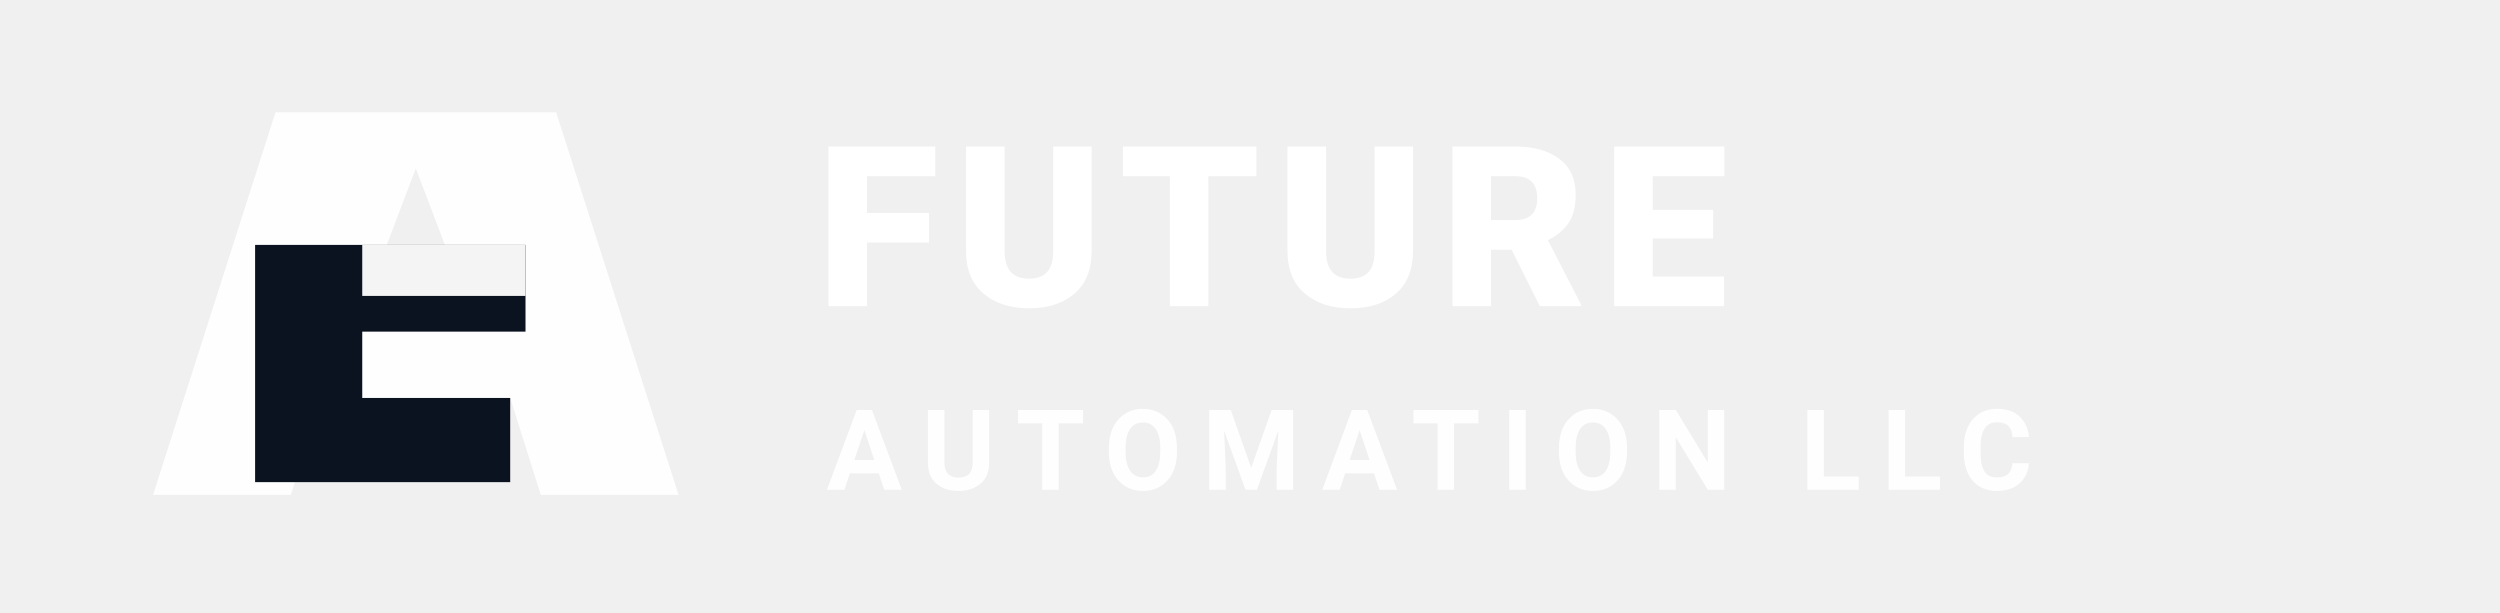
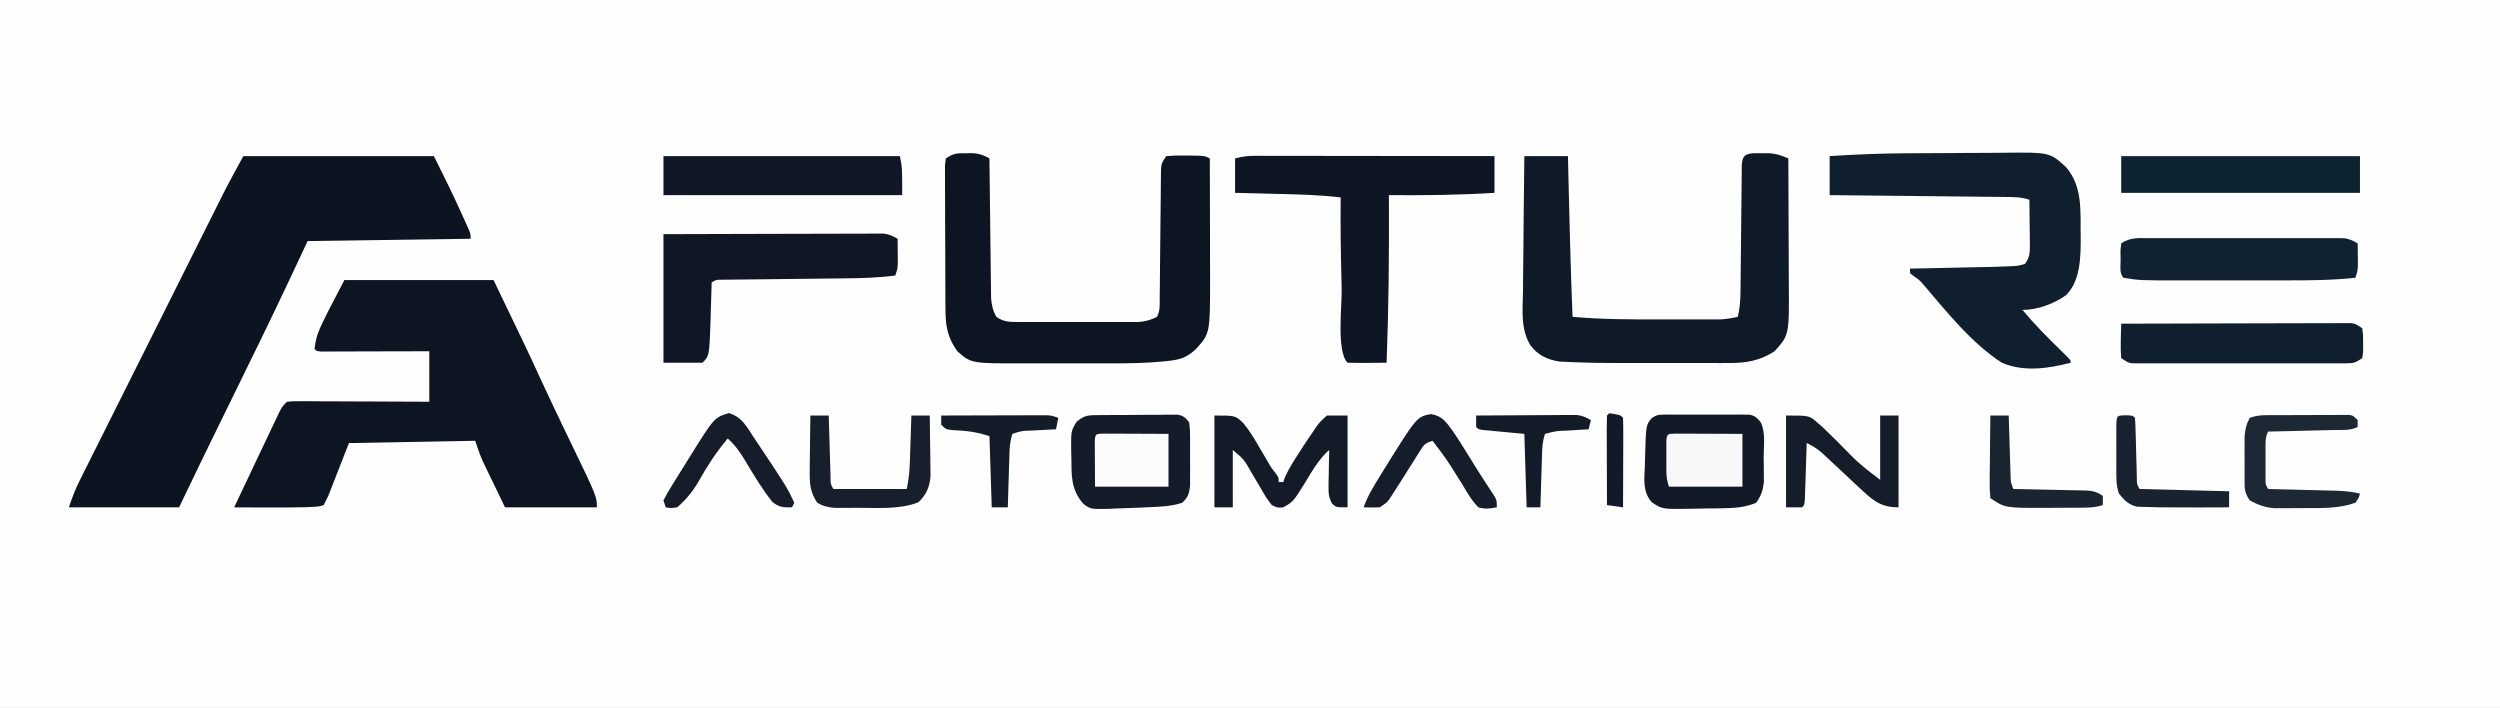
- <svg xmlns="http://www.w3.org/2000/svg" viewBox="0 0 980 240" role="img" aria-label="Future Automation LLC logo">
-   <defs>
-     <linearGradient id="g" x1="0" y1="0" x2="1" y2="0">
-       <stop offset="0" stop-color="#0b1220" />
-       <stop offset="1" stop-color="#111a2f" />
-     </linearGradient>
-   </defs>
-   <g fill="#ffffff" transform="translate(60,38)">
-     <g transform="translate(0,6)">
-       <path d="M0 150 L48 0 H158 L206 150 H152 L140 112 H66 L54 150 Z                M84 72 H122 L103 22 Z" fill="#ffffff" opacity="0.95" />
-       <path d="M40 52 H146 V86 H82 V112 H140 V145 H40 Z" fill="#0b1220" />
-       <path d="M82 52 H146 V72 H82 Z" fill="#ffffff" opacity="0.95" />
-     </g>
-     <g transform="translate(260,0)">
-       <text x="0" y="82" font-family="system-ui, -apple-system, Segoe UI, Roboto, Arial, sans-serif" font-size="88" font-weight="800" letter-spacing="6">FUTURE</text>
-       <text x="4" y="154" font-family="system-ui, -apple-system, Segoe UI, Roboto, Arial, sans-serif" font-size="44" font-weight="650" letter-spacing="8" opacity="0.95">AUTOMATION LLC</text>
-     </g>
-   </g>
+ <svg xmlns="http://www.w3.org/2000/svg" version="1.1" width="1089" height="308">
+   <path d="M0 0 C359.37 0 718.74 0 1089 0 C1089 101.64 1089 203.28 1089 308 C729.63 308 370.26 308 0 308 C0 206.36 0 104.72 0 0 Z " fill="#FEFEFE" transform="translate(0,0)" />
+   <path d="M0 0 C27.39 0 54.78 0 83 0 C87.111 8.222 91.186 16.373 94.938 24.75 C95.335 25.624 95.733 26.498 96.143 27.398 C96.517 28.231 96.892 29.064 97.277 29.922 C97.61 30.66 97.942 31.398 98.285 32.159 C99 34 99 34 99 36 C63.855 36.495 63.855 36.495 28 37 C25.711 41.888 23.421 46.776 21.062 51.812 C12.077 70.907 2.782 89.846 -6.528 108.784 C-7.047 109.84 -7.567 110.896 -8.102 111.984 C-8.613 113.024 -9.123 114.063 -9.65 115.133 C-15.836 127.723 -21.923 140.358 -28 153 C-43.84 153 -59.68 153 -76 153 C-74.576 148.727 -73.203 145.157 -71.218 141.189 C-70.652 140.053 -70.086 138.916 -69.502 137.745 C-68.877 136.5 -68.252 135.254 -67.626 134.009 C-66.965 132.686 -66.305 131.363 -65.644 130.04 C-63.855 126.456 -62.06 122.873 -60.264 119.292 C-58.379 115.532 -56.499 111.77 -54.619 108.008 C-51.457 101.686 -48.293 95.366 -45.126 89.046 C-41.477 81.764 -37.832 74.479 -34.189 67.193 C-30.299 59.412 -26.406 51.632 -22.511 43.853 C-21.396 41.624 -20.281 39.395 -19.167 37.166 C-17.405 33.645 -15.642 30.125 -13.877 26.605 C-13.234 25.322 -12.592 24.038 -11.95 22.754 C-11.065 20.983 -10.177 19.214 -9.29 17.446 C-8.55 15.968 -8.55 15.968 -7.795 14.461 C-5.274 9.6 -2.622 4.807 0 0 Z " fill="#0C1321" transform="translate(106,68)" />
+   <path d="M0 0 C21.45 0 42.9 0 65 0 C79.679 30.488 79.679 30.488 84.5 41 C88.883 50.507 93.37 59.955 97.938 69.375 C110 94.303 110 94.303 110 99 C96.8 99 83.6 99 70 99 C68.226 95.329 66.453 91.657 64.625 87.875 C64.069 86.729 63.513 85.583 62.94 84.402 C62.498 83.483 62.057 82.564 61.602 81.617 C61.151 80.685 60.701 79.753 60.237 78.792 C58.972 75.937 57.988 72.963 57 70 C29.775 70.495 29.775 70.495 2 71 C-0.97 78.59 -3.94 86.18 -7 94 C-7.66 95.32 -8.32 96.64 -9 98 C-10.851 98.607 -10.851 98.607 -13.18 98.746 C-14.075 98.801 -14.971 98.857 -15.894 98.914 C-21.972 99.083 -28.044 99.102 -34.125 99.062 C-35.477 99.057 -36.828 99.053 -38.18 99.049 C-41.453 99.037 -44.727 99.021 -48 99 C-45.488 93.677 -42.968 88.357 -40.443 83.04 C-39.437 80.92 -38.432 78.8 -37.428 76.679 C-35.811 73.263 -34.187 69.85 -32.562 66.438 C-32.043 65.337 -31.523 64.237 -30.987 63.104 C-30.498 62.078 -30.008 61.053 -29.504 59.996 C-29.069 59.08 -28.634 58.164 -28.186 57.22 C-27 55 -27 55 -25 53 C-22.406 52.759 -22.406 52.759 -19.082 52.773 C-17.84 52.773 -16.599 52.773 -15.321 52.773 C-13.961 52.784 -12.602 52.794 -11.242 52.805 C-9.855 52.808 -8.468 52.811 -7.081 52.813 C-3.428 52.821 0.225 52.841 3.878 52.863 C7.605 52.883 11.332 52.892 15.059 52.902 C22.372 52.924 29.686 52.959 37 53 C37 45.74 37 38.48 37 31 C31.712 31.017 31.712 31.017 26.316 31.035 C22.918 31.043 19.519 31.049 16.12 31.055 C13.75 31.06 11.38 31.067 9.01 31.075 C5.612 31.088 2.214 31.093 -1.184 31.098 C-2.25 31.103 -3.317 31.108 -4.416 31.113 C-5.397 31.113 -6.378 31.113 -7.388 31.114 C-8.257 31.116 -9.125 31.118 -10.02 31.12 C-12 31 -12 31 -13 30 C-12 23 -12 23 0 0 Z " fill="#0D1422" transform="translate(150,122)" />
+   <path d="M0 0 C1.707 0.008 1.707 0.008 3.449 0.016 C4.58 0.01 5.71 0.005 6.875 0 C10.076 0.261 12.215 1.014 15.137 2.266 C15.183 10.959 15.219 19.652 15.24 28.346 C15.251 32.383 15.265 36.421 15.288 40.458 C15.309 44.362 15.321 48.265 15.326 52.168 C15.33 53.651 15.337 55.133 15.348 56.615 C15.507 79.224 15.507 79.224 9.137 86.266 C2.882 90.344 -3.012 91.39 -10.419 91.395 C-11.729 91.398 -13.038 91.401 -14.387 91.405 C-15.813 91.403 -17.238 91.401 -18.664 91.398 C-20.143 91.399 -21.622 91.4 -23.101 91.401 C-26.206 91.403 -29.31 91.401 -32.414 91.396 C-36.346 91.39 -40.278 91.394 -44.21 91.4 C-47.27 91.403 -50.331 91.402 -53.392 91.399 C-54.838 91.399 -56.285 91.4 -57.731 91.402 C-65.328 91.412 -72.916 91.306 -80.505 90.945 C-81.773 90.888 -83.042 90.831 -84.349 90.773 C-89.749 89.994 -93.889 88.089 -97.202 83.686 C-101.523 76.676 -100.602 68.477 -100.449 60.543 C-100.438 58.829 -100.429 57.116 -100.423 55.402 C-100.401 50.919 -100.342 46.436 -100.275 41.953 C-100.214 37.368 -100.186 32.783 -100.156 28.197 C-100.092 19.219 -99.987 10.243 -99.863 1.266 C-93.593 1.266 -87.323 1.266 -80.863 1.266 C-80.803 3.973 -80.742 6.68 -80.68 9.469 C-80.212 30.074 -79.685 50.671 -78.863 71.266 C-66.181 72.425 -53.516 72.419 -40.79 72.396 C-37.211 72.391 -33.633 72.396 -30.055 72.402 C-27.77 72.402 -25.484 72.4 -23.199 72.398 C-21.602 72.401 -21.602 72.401 -19.973 72.405 C-18.981 72.401 -17.989 72.398 -16.966 72.395 C-15.665 72.394 -15.665 72.394 -14.338 72.393 C-11.762 72.26 -9.376 71.832 -6.863 71.266 C-5.965 67.41 -5.723 63.81 -5.69 59.855 C-5.676 58.58 -5.663 57.306 -5.649 55.993 C-5.644 55.317 -5.639 54.642 -5.633 53.946 C-5.617 51.823 -5.594 49.701 -5.569 47.579 C-5.498 41.548 -5.438 35.517 -5.386 29.486 C-5.355 25.79 -5.313 22.095 -5.266 18.4 C-5.25 16.993 -5.238 15.585 -5.229 14.177 C-5.217 12.214 -5.192 10.251 -5.166 8.288 C-5.156 7.171 -5.146 6.053 -5.135 4.902 C-4.741 1.084 -3.79 0.352 0 0 Z " fill="#0F1A28" transform="translate(763.8633,66.73438)" />
+   <path d="M0 0 C1.56 -0.008 1.56 -0.008 3.152 -0.016 C6.04 0.248 7.56 0.896 10.062 2.25 C10.075 3.436 10.075 3.436 10.087 4.646 C10.165 12.106 10.252 19.565 10.35 27.025 C10.4 30.859 10.446 34.694 10.484 38.529 C10.521 42.231 10.568 45.934 10.621 49.636 C10.639 51.047 10.654 52.458 10.666 53.869 C10.683 55.848 10.713 57.828 10.744 59.807 C10.757 60.933 10.77 62.059 10.784 63.219 C11.072 66.35 11.54 68.5 13.062 71.25 C16.214 73.582 19.203 73.503 23.037 73.509 C24.242 73.515 25.447 73.521 26.688 73.528 C28.635 73.522 28.635 73.522 30.621 73.516 C31.971 73.517 33.321 73.519 34.671 73.521 C37.498 73.524 40.325 73.52 43.152 73.511 C46.767 73.499 50.383 73.506 53.999 73.518 C56.786 73.525 59.573 73.523 62.361 73.518 C64.34 73.516 66.319 73.522 68.298 73.528 C69.506 73.522 70.714 73.515 71.959 73.509 C73.549 73.506 73.549 73.506 75.172 73.504 C78.195 73.238 80.363 72.622 83.062 71.25 C84.448 68.479 84.21 66.204 84.236 63.104 C84.25 61.812 84.263 60.521 84.277 59.19 C84.282 58.498 84.287 57.806 84.292 57.093 C84.309 54.928 84.332 52.764 84.357 50.6 C84.428 44.446 84.488 38.292 84.539 32.137 C84.571 28.374 84.612 24.611 84.66 20.849 C84.676 19.414 84.688 17.979 84.696 16.544 C84.709 14.538 84.734 12.532 84.76 10.526 C84.77 9.384 84.78 8.242 84.791 7.065 C85.062 4.25 85.062 4.25 87.062 1.25 C89.976 1.001 92.657 0.924 95.562 1 C96.348 1.005 97.133 1.01 97.941 1.016 C103.753 1.095 103.753 1.095 106.062 2.25 C106.086 10.257 106.104 18.264 106.114 26.271 C106.119 29.99 106.127 33.709 106.138 37.428 C106.149 41.027 106.155 44.625 106.157 48.224 C106.16 50.244 106.168 52.265 106.176 54.285 C106.177 78.456 106.177 78.456 100.062 85.25 C96.085 89.026 93.157 89.906 87.74 90.483 C87.038 90.559 86.337 90.634 85.615 90.711 C78.164 91.449 70.713 91.541 63.23 91.516 C61.778 91.517 60.325 91.519 58.872 91.521 C55.859 91.524 52.847 91.52 49.834 91.511 C46.004 91.499 42.174 91.506 38.344 91.518 C35.356 91.525 32.368 91.523 29.379 91.518 C27.968 91.516 26.556 91.518 25.145 91.523 C2.131 91.583 2.131 91.583 -3.938 86.25 C-8.202 80.253 -9.06 75.351 -9.099 68.126 C-9.104 67.417 -9.109 66.708 -9.114 65.977 C-9.128 63.638 -9.135 61.3 -9.141 58.961 C-9.146 57.335 -9.152 55.709 -9.158 54.082 C-9.168 50.678 -9.174 47.274 -9.178 43.869 C-9.183 39.5 -9.207 35.13 -9.236 30.761 C-9.254 27.405 -9.26 24.049 -9.261 20.693 C-9.264 19.082 -9.272 17.47 -9.285 15.859 C-9.302 13.61 -9.3 11.363 -9.294 9.115 C-9.299 7.194 -9.299 7.194 -9.305 5.235 C-9.184 4.25 -9.062 3.265 -8.938 2.25 C-5.487 -0.051 -4.066 -0.02 0 0 Z " fill="#0D1422" transform="translate(420.9375,66.75)" />
+   <path d="M0 0 C0.764 -0.004 1.528 -0.008 2.314 -0.012 C6.342 -0.033 10.369 -0.047 14.397 -0.057 C18.513 -0.068 22.628 -0.103 26.744 -0.142 C29.955 -0.168 33.167 -0.177 36.378 -0.18 C37.895 -0.185 39.412 -0.196 40.928 -0.215 C61.917 -0.459 61.917 -0.459 69.069 6.135 C75.617 13.875 75.352 23.354 75.324 32.988 C75.34 34.092 75.356 35.195 75.373 36.332 C75.378 44.773 75.374 55.367 69.074 61.738 C63.789 65.563 56.539 68.238 50.012 68.238 C55.097 74.394 60.693 79.992 66.387 85.577 C66.984 86.165 67.581 86.753 68.195 87.359 C68.737 87.89 69.279 88.42 69.838 88.967 C71.012 90.238 71.012 90.238 71.012 91.238 C61.3 93.78 50.487 95.363 41.012 91.238 C27.65 82.573 16.913 68.982 6.658 56.966 C5.02 55.143 5.02 55.143 2.807 53.635 C2.214 53.174 1.622 52.713 1.012 52.238 C1.012 51.578 1.012 50.918 1.012 50.238 C2.278 50.213 3.544 50.188 4.848 50.162 C9.565 50.068 14.282 49.968 18.999 49.866 C21.037 49.823 23.074 49.781 25.112 49.741 C28.049 49.683 30.985 49.619 33.922 49.555 C34.826 49.538 35.731 49.521 36.663 49.504 C39.115 49.447 41.562 49.359 44.012 49.238 C44.709 49.205 45.406 49.171 46.124 49.136 C48.221 48.998 48.221 48.998 51.012 48.238 C53.442 45.322 53.246 42.283 53.207 38.598 C53.201 37.528 53.194 36.458 53.188 35.355 C53.171 34.244 53.154 33.133 53.137 31.988 C53.128 30.862 53.119 29.735 53.109 28.574 C53.086 25.795 53.053 23.017 53.012 20.238 C49.298 19 45.83 19.062 41.96 19.033 C40.731 19.018 40.731 19.018 39.476 19.003 C36.765 18.971 34.055 18.947 31.344 18.922 C29.465 18.901 27.586 18.88 25.707 18.859 C20.76 18.804 15.813 18.754 10.867 18.706 C5.819 18.656 0.772 18.6 -4.275 18.545 C-14.18 18.437 -24.084 18.336 -33.988 18.238 C-33.988 12.628 -33.988 7.018 -33.988 1.238 C-22.642 0.498 -11.368 0.053 0 0 Z " fill="#0F1F2E" transform="translate(830.9883,66.76172)" />
+   <path d="M0 0 C0.923 -0.001 1.845 -0.003 2.796 -0.004 C3.801 -0.001 4.806 0.003 5.841 0.007 C7.436 0.007 7.436 0.007 9.064 0.006 C12.581 0.007 16.098 0.015 19.615 0.023 C22.053 0.024 24.491 0.026 26.93 0.027 C33.348 0.031 39.766 0.041 46.184 0.052 C52.733 0.062 59.281 0.066 65.83 0.071 C78.68 0.082 91.531 0.099 104.381 0.12 C104.381 5.4 104.381 10.68 104.381 16.12 C89.038 17.09 73.752 17.238 58.381 17.12 C58.386 18.159 58.391 19.198 58.397 20.268 C58.504 43.576 58.274 66.829 57.381 90.12 C54.568 90.147 51.756 90.167 48.943 90.183 C47.74 90.195 47.74 90.195 46.512 90.208 C44.468 90.217 42.424 90.173 40.381 90.12 C35.461 85.2 37.984 65.233 37.818 58.12 C37.776 56.377 37.733 54.633 37.69 52.89 C37.413 41.299 37.245 29.714 37.381 18.12 C27.856 16.966 18.338 16.788 8.756 16.558 C7.067 16.514 5.378 16.471 3.69 16.427 C-0.413 16.321 -4.516 16.219 -8.619 16.12 C-8.619 11.17 -8.619 6.22 -8.619 1.12 C-5.393 0.314 -3.232 -0.004 0 0 Z " fill="#0E1624" transform="translate(546.6191,67.87975)" />
+   <path d="M0 0 C24.297 -0.08 24.297 -0.08 34.641 -0.098 C41.703 -0.11 48.766 -0.124 55.828 -0.151 C61.521 -0.173 67.214 -0.185 72.907 -0.19 C75.08 -0.193 77.254 -0.201 79.428 -0.211 C82.469 -0.226 85.509 -0.228 88.55 -0.227 C89.452 -0.234 90.354 -0.241 91.283 -0.249 C92.528 -0.245 92.528 -0.245 93.799 -0.241 C94.518 -0.242 95.237 -0.244 95.977 -0.246 C98.325 0.04 99.954 0.84 102 2 C102.027 4.104 102.046 6.208 102.062 8.312 C102.074 9.484 102.086 10.656 102.098 11.863 C102 15 102 15 101 18 C93.448 19.039 85.943 19.19 78.331 19.26 C76.057 19.282 73.783 19.309 71.51 19.337 C65.873 19.406 60.236 19.466 54.599 19.526 C49.812 19.577 45.026 19.632 40.24 19.692 C37.999 19.718 35.757 19.739 33.516 19.76 C32.15 19.776 30.784 19.793 29.418 19.811 C27.627 19.829 27.627 19.829 25.799 19.849 C23.046 19.811 23.046 19.811 21 21 C20.98 21.746 20.96 22.491 20.94 23.26 C20.844 26.674 20.735 30.087 20.625 33.5 C20.579 35.26 20.579 35.26 20.531 37.055 C19.994 53.006 19.994 53.006 17 56 C11.39 56 5.78 56 0 56 C0 37.52 0 19.04 0 0 Z " fill="#101624" transform="translate(289,102)" />
+   <path d="M0 0 C0.851 -0.009 1.702 -0.019 2.579 -0.029 C3.494 -0.023 4.41 -0.017 5.354 -0.01 C6.297 -0.013 7.24 -0.016 8.211 -0.019 C10.205 -0.021 12.199 -0.015 14.193 -0.003 C17.248 0.013 20.302 -0.003 23.357 -0.022 C25.294 -0.02 27.23 -0.016 29.166 -0.01 C30.54 -0.019 30.54 -0.019 31.941 -0.029 C32.792 -0.019 33.643 -0.01 34.52 0 C35.642 0.004 35.642 0.004 36.787 0.007 C39.303 0.493 40.167 1.423 41.76 3.388 C43.967 7.803 42.99 13.79 43.01 18.638 C43.03 19.867 43.051 21.095 43.072 22.361 C43.08 24.146 43.08 24.146 43.088 25.966 C43.097 27.053 43.107 28.14 43.116 29.26 C42.687 33.03 41.951 35.275 39.76 38.388 C34.914 40.435 30.089 40.73 24.885 40.794 C24.157 40.806 23.428 40.817 22.678 40.829 C21.149 40.848 19.619 40.861 18.09 40.869 C15.765 40.888 13.443 40.95 11.119 41.013 C-1.293 41.201 -1.293 41.201 -5.771 38.103 C-9.728 33.667 -9.025 28.046 -8.74 22.451 C-8.717 21.392 -8.694 20.333 -8.67 19.242 C-8.272 4.729 -8.272 4.729 -5.964 1.729 C-3.818 0.06 -2.698 0.009 0 0 Z " fill="#121A28" transform="translate(725.2402,180.6118)" />
+   <path d="M0 0 C0.831 -0.01 1.662 -0.019 2.518 -0.029 C3.867 -0.035 3.867 -0.035 5.242 -0.042 C6.165 -0.048 7.087 -0.053 8.037 -0.059 C9.99 -0.069 11.943 -0.075 13.896 -0.079 C16.887 -0.089 19.878 -0.12 22.869 -0.151 C24.765 -0.158 26.66 -0.163 28.555 -0.167 C29.9 -0.186 29.9 -0.186 31.273 -0.204 C32.524 -0.2 32.524 -0.2 33.801 -0.195 C34.901 -0.201 34.901 -0.201 36.023 -0.206 C38.55 0.272 39.429 1.128 40.965 3.161 C41.353 6.284 41.353 6.284 41.364 10.095 C41.366 10.769 41.369 11.443 41.372 12.138 C41.374 13.563 41.369 14.988 41.356 16.412 C41.34 18.588 41.356 20.761 41.375 22.937 C41.373 24.323 41.369 25.709 41.364 27.095 C41.36 28.353 41.357 29.612 41.353 30.909 C40.941 34.363 40.432 35.757 37.965 38.161 C32.776 39.891 27.397 39.904 21.965 40.161 C20.988 40.213 20.012 40.264 19.006 40.317 C15.68 40.473 12.356 40.572 9.028 40.661 C7.938 40.716 6.847 40.771 5.724 40.827 C-1.941 40.955 -1.941 40.955 -5.086 38.673 C-10.622 32.411 -10.277 26.297 -10.347 18.286 C-10.376 17.197 -10.405 16.108 -10.435 14.985 C-10.499 6.944 -10.499 6.944 -8.14 2.966 C-5.258 0.495 -3.706 0.035 0 0 Z " fill="#151C29" transform="translate(477.0349,180.8389)" />
+   <path d="M0 0 C1.396 -0.005 1.396 -0.005 2.819 -0.011 C5.9 -0.019 8.982 -0.014 12.063 -0.007 C14.201 -0.008 16.34 -0.01 18.478 -0.013 C22.963 -0.016 27.448 -0.011 31.933 -0.002 C37.684 0.009 43.435 0.003 49.187 -0.009 C53.604 -0.016 58.021 -0.014 62.438 -0.009 C64.559 -0.008 66.68 -0.009 68.8 -0.014 C71.764 -0.019 74.728 -0.011 77.691 0 C78.57 -0.004 79.449 -0.008 80.354 -0.012 C81.163 -0.007 81.972 -0.001 82.805 0.005 C83.505 0.006 84.206 0.006 84.927 0.007 C87.25 0.302 88.883 1.114 90.91 2.259 C90.937 4.196 90.957 6.134 90.973 8.071 C90.985 9.15 90.996 10.229 91.008 11.341 C90.91 14.259 90.91 14.259 89.91 17.259 C79.948 18.327 70.067 18.406 60.063 18.392 C58.357 18.392 56.652 18.393 54.947 18.395 C51.393 18.396 47.838 18.394 44.284 18.389 C39.757 18.383 35.229 18.387 30.702 18.393 C27.187 18.396 23.672 18.395 20.157 18.393 C18.489 18.392 16.82 18.393 15.152 18.395 C-4.105 18.416 -4.105 18.416 -11.09 17.259 C-13.029 15.32 -12.308 11.893 -12.34 9.321 C-12.365 8.054 -12.391 6.787 -12.418 5.481 C-12.309 4.418 -12.201 3.354 -12.09 2.259 C-8.102 -0.399 -4.628 -0.021 0 0 Z " fill="#102231" transform="translate(936.0896,103.7412)" />
+   <path d="M0 0 C13.247 -0.046 26.495 -0.082 39.742 -0.104 C45.893 -0.114 52.044 -0.128 58.195 -0.151 C64.127 -0.173 70.06 -0.185 75.993 -0.19 C78.259 -0.193 80.526 -0.201 82.793 -0.211 C85.961 -0.226 89.128 -0.228 92.296 -0.227 C93.239 -0.234 94.182 -0.241 95.154 -0.249 C96.447 -0.245 96.447 -0.245 97.767 -0.241 C98.516 -0.242 99.266 -0.244 100.038 -0.246 C102 0 102 0 105 2 C105.398 4.969 105.398 4.969 105.375 8.5 C105.387 10.248 105.387 10.248 105.398 12.031 C105.267 13.011 105.135 13.991 105 15 C101.94 17.04 101.342 17.25 97.901 17.254 C97.068 17.26 96.235 17.265 95.377 17.271 C94.467 17.267 93.557 17.263 92.619 17.259 C91.658 17.262 90.697 17.266 89.706 17.269 C86.523 17.278 83.34 17.272 80.156 17.266 C77.948 17.267 75.74 17.269 73.532 17.271 C68.902 17.274 64.271 17.27 59.641 17.261 C53.699 17.249 47.757 17.256 41.815 17.268 C37.255 17.275 32.694 17.273 28.134 17.268 C25.943 17.266 23.751 17.268 21.56 17.273 C18.5 17.278 15.441 17.27 12.381 17.259 C11.471 17.263 10.56 17.267 9.623 17.271 C8.79 17.265 7.957 17.26 7.099 17.254 C6.376 17.253 5.652 17.252 4.907 17.252 C3 17 3 17 0 15 C-0.221 12.373 -0.282 9.991 -0.188 7.375 C-0.174 6.669 -0.16 5.962 -0.146 5.234 C-0.111 3.489 -0.057 1.745 0 0 Z " fill="#0F1F2D" transform="translate(924,141)" />
+   <path d="M0 0 C33.99 0 67.98 0 103 0 C104 5 104 5 104 17 C69.68 17 35.36 17 0 17 C0 11.39 0 5.78 0 0 Z " fill="#111725" transform="translate(289,68)" />
+   <path d="M0 0 C34.32 0 68.64 0 104 0 C104 5.28 104 10.56 104 16 C69.68 16 35.36 16 0 16 C0 10.72 0 5.44 0 0 Z " fill="#0E2331" transform="translate(924,68)" />
+   <path d="M0 0 C9.131 0 9.131 0 12.588 3.32 C15.378 6.64 17.525 10.315 19.688 14.062 C20.627 15.659 21.569 17.254 22.512 18.848 C22.919 19.549 23.326 20.25 23.745 20.973 C24.993 23.069 24.993 23.069 26.656 25.135 C28 27 28 27 28 29 C28.66 29 29.32 29 30 29 C30.222 28.348 30.443 27.695 30.672 27.023 C32.464 22.945 34.821 19.35 37.25 15.625 C37.715 14.895 38.181 14.166 38.66 13.414 C40.066 11.245 41.521 9.12 43 7 C43.456 6.307 43.911 5.615 44.381 4.901 C45.797 2.961 45.797 2.961 49 0 C51.97 0 54.94 0 58 0 C58 13.2 58 26.4 58 40 C53 40 53 40 51.206 38.312 C49.811 35.638 49.652 34.016 49.707 31.016 C49.722 29.614 49.722 29.614 49.736 28.184 C49.761 27.216 49.787 26.247 49.812 25.25 C49.833 23.775 49.833 23.775 49.854 22.27 C49.889 19.846 49.938 17.423 50 15 C45.299 19.159 42.398 24.501 39.154 29.801 C34.286 37.555 34.286 37.555 30 40 C27.5 40.227 27.5 40.227 25 39 C23.015 36.641 21.525 34.048 20 31.375 C19.169 29.965 18.336 28.556 17.5 27.148 C17.091 26.458 16.683 25.768 16.262 25.058 C12.947 19.188 12.947 19.188 8 15 C8 23.25 8 31.5 8 40 C5.36 40 2.72 40 0 40 C0 26.8 0 13.6 0 0 Z " fill="#131A28" transform="translate(529,181)" />
+   <path d="M0 0 C10.151 0 10.151 0 13.688 3.125 C14.514 3.847 15.34 4.569 16.191 5.312 C20.147 9.098 24.036 12.948 27.827 16.899 C32.017 21.222 36.051 24.288 41 28 C41 18.76 41 9.52 41 0 C43.64 0 46.28 0 49 0 C49 13.2 49 26.4 49 40 C40.665 40 37.261 36.443 31.375 30.938 C30.866 30.466 30.358 29.994 29.834 29.508 C27.664 27.495 25.504 25.473 23.345 23.449 C21.733 21.942 20.117 20.44 18.5 18.938 C17.541 18.039 16.582 17.141 15.594 16.215 C13.377 14.322 11.596 13.217 9 12 C8.975 12.813 8.95 13.625 8.924 14.463 C8.809 18.121 8.686 21.779 8.562 25.438 C8.523 26.717 8.484 27.996 8.443 29.314 C8.401 30.529 8.36 31.744 8.316 32.996 C8.261 34.685 8.261 34.685 8.205 36.408 C8 39 8 39 7 40 C4.69 40 2.38 40 0 40 C0 26.8 0 13.6 0 0 Z " fill="#151D2B" transform="translate(778,181)" />
+   <path d="M0 0 C2.64 0 5.28 0 8 0 C8.025 0.898 8.05 1.797 8.076 2.722 C8.171 6.051 8.27 9.379 8.372 12.708 C8.416 14.149 8.457 15.59 8.497 17.032 C8.555 19.102 8.619 21.172 8.684 23.242 C8.72 24.489 8.757 25.735 8.795 27.019 C8.803 29.926 8.803 29.926 10 32 C20.56 32 31.12 32 42 32 C42.797 28.014 43.183 24.628 43.316 20.605 C43.379 18.802 43.379 18.802 43.443 16.963 C43.483 15.717 43.522 14.471 43.562 13.188 C43.627 11.29 43.627 11.29 43.693 9.354 C43.799 6.236 43.901 3.118 44 0 C46.64 0 49.28 0 52 0 C52.075 4.163 52.129 8.325 52.165 12.488 C52.18 13.902 52.2 15.316 52.226 16.73 C52.263 18.771 52.28 20.811 52.293 22.852 C52.309 24.077 52.324 25.302 52.341 26.565 C51.878 31.227 50.495 34.645 47 37.812 C38.811 41.054 28.809 40.182 20.125 40.188 C18.474 40.206 18.474 40.206 16.789 40.225 C15.727 40.227 14.665 40.228 13.57 40.23 C12.619 40.235 11.668 40.239 10.688 40.243 C7.63 39.967 5.664 39.549 3 38 C-0.057 33.483 -0.357 29.786 -0.293 24.414 C-0.289 23.712 -0.284 23.01 -0.28 22.287 C-0.263 20.066 -0.226 17.846 -0.188 15.625 C-0.172 14.111 -0.159 12.596 -0.146 11.082 C-0.114 7.388 -0.062 3.694 0 0 Z " fill="#181F2C" transform="translate(353,181)" />
+   <path d="M0 0 C1.251 -0.01 1.251 -0.01 2.528 -0.019 C3.425 -0.02 4.322 -0.022 5.246 -0.023 C6.169 -0.026 7.092 -0.029 8.044 -0.033 C9.995 -0.038 11.946 -0.04 13.896 -0.04 C16.89 -0.042 19.883 -0.06 22.877 -0.079 C24.771 -0.082 26.664 -0.084 28.558 -0.085 C29.907 -0.096 29.907 -0.096 31.282 -0.107 C32.529 -0.102 32.529 -0.102 33.801 -0.098 C34.533 -0.099 35.266 -0.101 36.021 -0.102 C37.836 0.145 37.836 0.145 39.836 2.145 C39.836 3.135 39.836 4.125 39.836 5.145 C36.617 6.755 33.087 6.388 29.547 6.462 C28.728 6.482 27.91 6.503 27.067 6.525 C24.448 6.59 21.829 6.649 19.211 6.708 C17.437 6.751 15.664 6.795 13.89 6.839 C9.539 6.946 5.187 7.047 0.836 7.145 C-0.379 9.574 -0.294 11.152 -0.297 13.864 C-0.298 14.796 -0.3 15.728 -0.301 16.688 C-0.297 17.664 -0.293 18.64 -0.289 19.645 C-0.293 20.621 -0.297 21.597 -0.301 22.602 C-0.299 24 -0.299 24 -0.297 25.427 C-0.296 26.283 -0.295 27.14 -0.294 28.022 C-0.3 30.2 -0.3 30.2 0.836 32.145 C1.87 32.17 2.904 32.195 3.969 32.221 C7.818 32.316 11.666 32.416 15.515 32.518 C17.178 32.561 18.841 32.602 20.505 32.643 C22.9 32.701 25.296 32.764 27.691 32.829 C28.801 32.854 28.801 32.854 29.933 32.88 C33.672 32.986 37.195 33.267 40.836 34.145 C40.336 36.02 40.336 36.02 38.836 38.145 C31.848 40.638 24.71 40.484 17.372 40.461 C15.274 40.458 13.178 40.481 11.08 40.507 C9.726 40.509 8.373 40.51 7.019 40.509 C5.808 40.512 4.597 40.515 3.349 40.518 C-0.84 40.074 -3.439 39.098 -7.164 37.145 C-9.52 33.611 -9.422 32.089 -9.43 27.903 C-9.433 26.672 -9.435 25.441 -9.438 24.173 C-9.43 22.885 -9.422 21.597 -9.414 20.27 C-9.422 18.99 -9.43 17.71 -9.438 16.391 C-9.435 15.158 -9.433 13.924 -9.43 12.653 C-9.428 11.525 -9.425 10.398 -9.423 9.236 C-9.16 6.095 -8.667 3.911 -7.164 1.145 C-4.433 0.235 -2.811 0.015 0 0 Z " fill="#1D2835" transform="translate(987.1643,180.8547)" />
+   <path d="M0 0 C1.349 0 2.698 0.006 4.047 0.016 C5.11 0.018 5.11 0.018 6.195 0.02 C8.467 0.026 10.739 0.038 13.011 0.051 C14.549 0.056 16.086 0.061 17.623 0.065 C21.398 0.075 25.174 0.094 28.949 0.114 C28.949 7.704 28.949 15.294 28.949 23.114 C18.389 23.114 7.829 23.114 -3.051 23.114 C-3.984 20.315 -4.18 18.594 -4.184 15.699 C-4.185 14.856 -4.186 14.013 -4.188 13.145 C-4.184 12.268 -4.18 11.392 -4.176 10.489 C-4.18 9.604 -4.184 8.72 -4.188 7.809 C-4.186 6.968 -4.185 6.128 -4.184 5.262 C-4.183 4.49 -4.182 3.719 -4.18 2.924 C-3.955 -0.231 -3.214 0.12 0 0 Z " fill="#F8F8F8" transform="translate(730.051,188.8865)" />
+   <path d="M0 0 C1.293 0.005 2.587 0.01 3.92 0.016 C4.95 0.018 4.95 0.018 6 0.02 C8.201 0.026 10.402 0.038 12.603 0.051 C14.092 0.056 15.581 0.061 17.07 0.065 C20.727 0.075 24.384 0.094 28.041 0.114 C28.041 7.704 28.041 15.294 28.041 23.114 C17.481 23.114 6.921 23.114 -3.959 23.114 C-3.98 19.504 -4 15.895 -4.022 12.176 C-4.031 11.037 -4.04 9.897 -4.049 8.723 C-4.052 7.832 -4.054 6.941 -4.057 6.024 C-4.062 5.107 -4.067 4.191 -4.073 3.247 C-3.894 -0.112 -3.422 0.131 0 0 Z " fill="#FBFBFB" transform="translate(480.9592,188.8865)" />
+   <path d="M0 0 C5.172 0.877 6.647 3.551 9.688 7.625 C11.761 10.652 13.704 13.749 15.625 16.875 C16.67 18.558 17.716 20.24 18.762 21.922 C19.511 23.131 19.511 23.131 20.275 24.365 C21.501 26.327 22.749 28.27 24.02 30.203 C24.652 31.167 25.285 32.132 25.938 33.125 C26.479 33.94 27.02 34.754 27.578 35.594 C28.688 37.625 28.688 37.625 28.688 40.625 C25.475 41.189 23.758 41.485 20.688 40.625 C17.741 37.685 15.787 34.199 13.688 30.625 C12.506 28.746 11.318 26.871 10.125 25 C9.555 24.094 8.985 23.188 8.398 22.254 C6.003 18.574 3.392 15.082 0.688 11.625 C-2.692 12.752 -2.993 13.239 -4.801 16.125 C-5.257 16.844 -5.713 17.562 -6.184 18.302 C-6.659 19.069 -7.135 19.835 -7.625 20.625 C-8.61 22.179 -9.596 23.732 -10.582 25.285 C-11.492 26.732 -12.402 28.178 -13.312 29.625 C-14.471 31.443 -15.635 33.257 -16.812 35.062 C-17.235 35.721 -17.658 36.38 -18.094 37.059 C-19.312 38.625 -19.312 38.625 -22.312 40.625 C-24.644 40.704 -26.981 40.713 -29.312 40.625 C-27.616 35.757 -25.001 31.555 -22.312 27.188 C-21.828 26.399 -21.344 25.61 -20.846 24.797 C-6.191 1.168 -6.191 1.168 0 0 Z " fill="#151C2A" transform="translate(623.3125,180.375)" />
+   <path d="M0 0 C5.53 1.679 7.418 5.345 10.5 10.062 C10.918 10.69 11.337 11.317 11.768 11.964 C25.29 32.248 25.29 32.248 28.5 39.062 C28.005 40.053 28.005 40.053 27.5 41.062 C23.839 41.137 21.602 41.056 18.828 38.555 C14.374 32.977 10.719 26.762 7.052 20.648 C4.843 17.005 2.709 13.932 -0.5 11.062 C-5.413 16.891 -9.42 23.017 -13.127 29.656 C-15.725 34.184 -18.577 37.593 -22.5 41.062 C-25.375 41.438 -25.375 41.438 -27.5 41.062 C-27.995 39.578 -27.995 39.578 -28.5 38.062 C-27.296 35.676 -26.05 33.499 -24.625 31.25 C-24.216 30.589 -23.807 29.929 -23.385 29.248 C-22.527 27.867 -21.663 26.489 -20.795 25.114 C-19.564 23.164 -18.351 21.205 -17.141 19.242 C-6.376 1.936 -6.376 1.936 0 0 Z " fill="#161C2A" transform="translate(317.5,179.9375)" />
+   <path d="M0 0 C2.64 0 5.28 0 8 0 C8.025 0.863 8.05 1.726 8.076 2.615 C8.171 5.818 8.27 9.022 8.372 12.225 C8.416 13.611 8.457 14.997 8.497 16.384 C8.555 18.377 8.619 20.37 8.684 22.363 C8.72 23.563 8.757 24.762 8.795 25.997 C8.877 29.05 8.877 29.05 10 32 C11.075 32.02 12.15 32.04 13.257 32.06 C17.244 32.136 21.23 32.225 25.216 32.317 C26.942 32.356 28.667 32.391 30.393 32.422 C32.873 32.468 35.352 32.526 37.832 32.586 C38.604 32.597 39.376 32.609 40.171 32.621 C43.952 32.725 45.78 32.853 49 35 C49 36.32 49 37.64 49 39 C45.468 40.177 42.262 40.162 38.586 40.168 C37.857 40.171 37.128 40.175 36.377 40.178 C34.832 40.183 33.287 40.185 31.742 40.185 C29.404 40.187 27.068 40.206 24.73 40.225 C6.443 40.295 6.443 40.295 0 36 C-0.267 33.234 -0.348 30.694 -0.293 27.93 C-0.289 27.133 -0.284 26.337 -0.28 25.517 C-0.263 22.969 -0.226 20.422 -0.188 17.875 C-0.172 16.15 -0.159 14.424 -0.146 12.699 C-0.113 8.466 -0.062 4.233 0 0 Z " fill="#1B2532" transform="translate(867,181)" />
+   <path d="M0 0 C3 0.125 3 0.125 4 1.125 C4.146 3.246 4.227 5.371 4.281 7.496 C4.319 8.792 4.356 10.088 4.395 11.424 C4.43 12.803 4.465 14.183 4.5 15.562 C4.568 18.249 4.641 20.935 4.719 23.621 C4.749 24.819 4.779 26.017 4.811 27.252 C4.81 30.068 4.81 30.068 6 32.125 C25.305 32.62 25.305 32.62 45 33.125 C45 35.435 45 37.745 45 40.125 C35.666 40.189 26.334 40.194 17 40.125 C15.655 40.116 15.655 40.116 14.282 40.107 C12.208 40.081 10.135 40.012 8.062 39.938 C6.981 39.903 5.899 39.868 4.785 39.832 C1.024 38.877 -0.556 37.076 -3 34.125 C-4.154 30.664 -4.129 27.954 -4.133 24.305 C-4.134 23.645 -4.135 22.986 -4.136 22.307 C-4.136 20.917 -4.135 19.526 -4.13 18.136 C-4.125 16.001 -4.13 13.866 -4.137 11.73 C-4.136 10.38 -4.135 9.03 -4.133 7.68 C-4.132 6.447 -4.131 5.215 -4.129 3.945 C-3.951 0.052 -3.92 0.163 0 0 Z " fill="#192330" transform="translate(926,180.875)" />
+   <path d="M0 0 C6.781 -0.025 13.562 -0.043 20.343 -0.055 C22.651 -0.06 24.958 -0.067 27.266 -0.075 C30.58 -0.088 33.893 -0.093 37.207 -0.098 C38.241 -0.103 39.276 -0.108 40.342 -0.113 C41.303 -0.113 42.263 -0.113 43.253 -0.114 C44.099 -0.116 44.945 -0.118 45.817 -0.12 C48 0 48 0 51 1 C50.67 2.65 50.34 4.3 50 6 C48.194 6.091 48.194 6.091 46.352 6.184 C44.776 6.268 43.201 6.353 41.625 6.438 C40.831 6.477 40.037 6.516 39.219 6.557 C34.974 6.689 34.974 6.689 31 8 C29.878 11.366 29.792 14.091 29.684 17.637 C29.642 18.935 29.6 20.234 29.557 21.572 C29.517 22.944 29.477 24.316 29.438 25.688 C29.394 27.071 29.351 28.454 29.307 29.838 C29.2 33.225 29.098 36.612 29 40 C26.69 40 24.38 40 22 40 C21.505 24.655 21.505 24.655 21 9 C15.236 7.079 10.793 6.616 4.828 6.344 C2 6 2 6 0 4 C0 2.68 0 1.36 0 0 Z " fill="#151C29" transform="translate(410,181)" />
+   <path d="M0 0 C6.478 -0.051 12.956 -0.086 19.434 -0.11 C21.637 -0.12 23.841 -0.134 26.045 -0.151 C29.212 -0.175 32.379 -0.186 35.547 -0.195 C36.532 -0.206 37.518 -0.216 38.533 -0.227 C39.914 -0.227 39.914 -0.227 41.323 -0.227 C42.536 -0.234 42.536 -0.234 43.773 -0.241 C46.239 0.026 47.865 0.768 50 2 C49.67 3.32 49.34 4.64 49 6 C47.964 6.061 46.927 6.121 45.859 6.184 C44.49 6.268 43.12 6.353 41.75 6.438 C40.727 6.496 40.727 6.496 39.684 6.557 C34.733 6.75 34.733 6.75 30 8 C28.878 11.366 28.792 14.091 28.684 17.637 C28.642 18.935 28.6 20.234 28.557 21.572 C28.517 22.944 28.477 24.316 28.438 25.688 C28.394 27.071 28.351 28.454 28.307 29.838 C28.2 33.225 28.098 36.612 28 40 C26.02 40 24.04 40 22 40 C21.67 29.44 21.34 18.88 21 8 C14.463 7.382 14.463 7.382 7.926 6.774 C7.116 6.695 6.307 6.616 5.473 6.535 C4.224 6.417 4.224 6.417 2.949 6.297 C1 6 1 6 0 5 C-0.041 3.334 -0.043 1.666 0 0 Z " fill="#141B28" transform="translate(643,181)" />
+   <path d="M0 0 C4.706 0.706 4.706 0.706 6 2 C6.089 4.884 6.115 7.745 6.098 10.629 C6.096 11.493 6.095 12.357 6.093 13.248 C6.088 16.019 6.075 18.791 6.062 21.562 C6.057 23.437 6.053 25.311 6.049 27.186 C6.038 31.79 6.021 36.395 6 41 C3.69 40.67 1.38 40.34 -1 40 C-1.025 34.464 -1.043 28.928 -1.055 23.392 C-1.06 21.508 -1.067 19.623 -1.075 17.738 C-1.088 15.035 -1.093 12.332 -1.098 9.629 C-1.103 8.781 -1.108 7.933 -1.113 7.059 C-1.113 5.039 -1.062 3.019 -1 1 C-0.67 0.67 -0.34 0.34 0 0 Z " fill="#131A27" transform="translate(701,180)" />
</svg>
